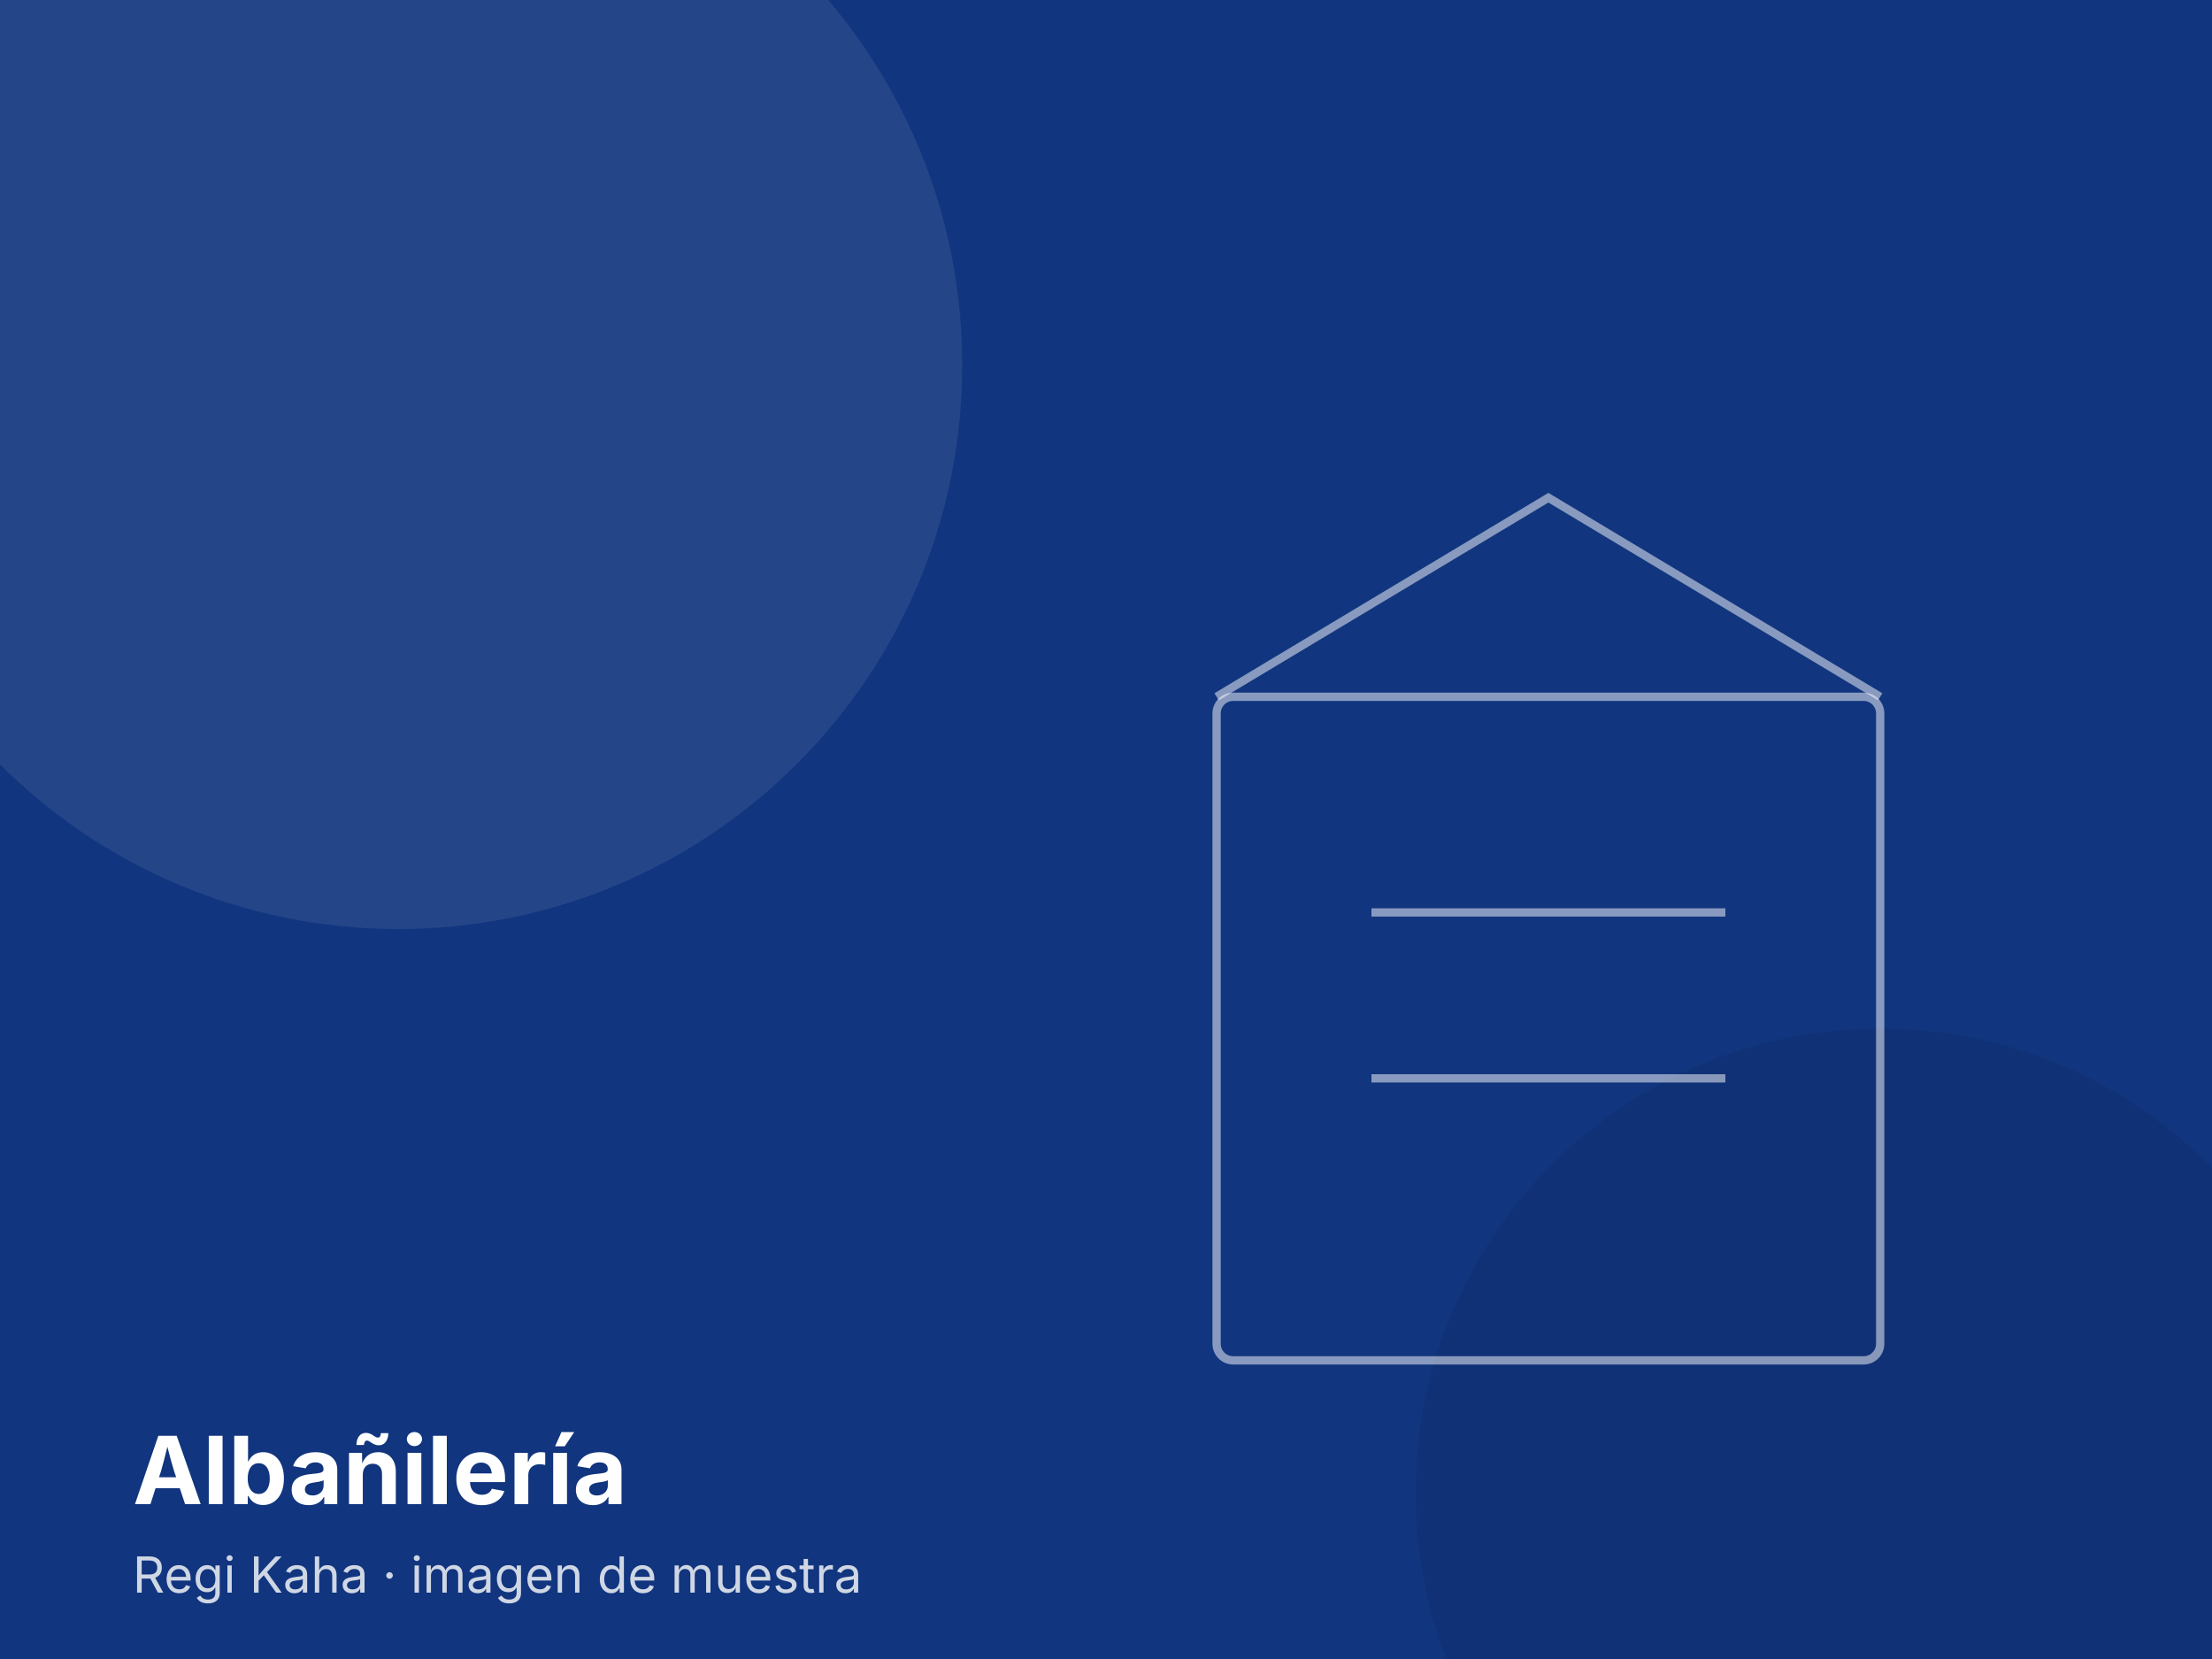
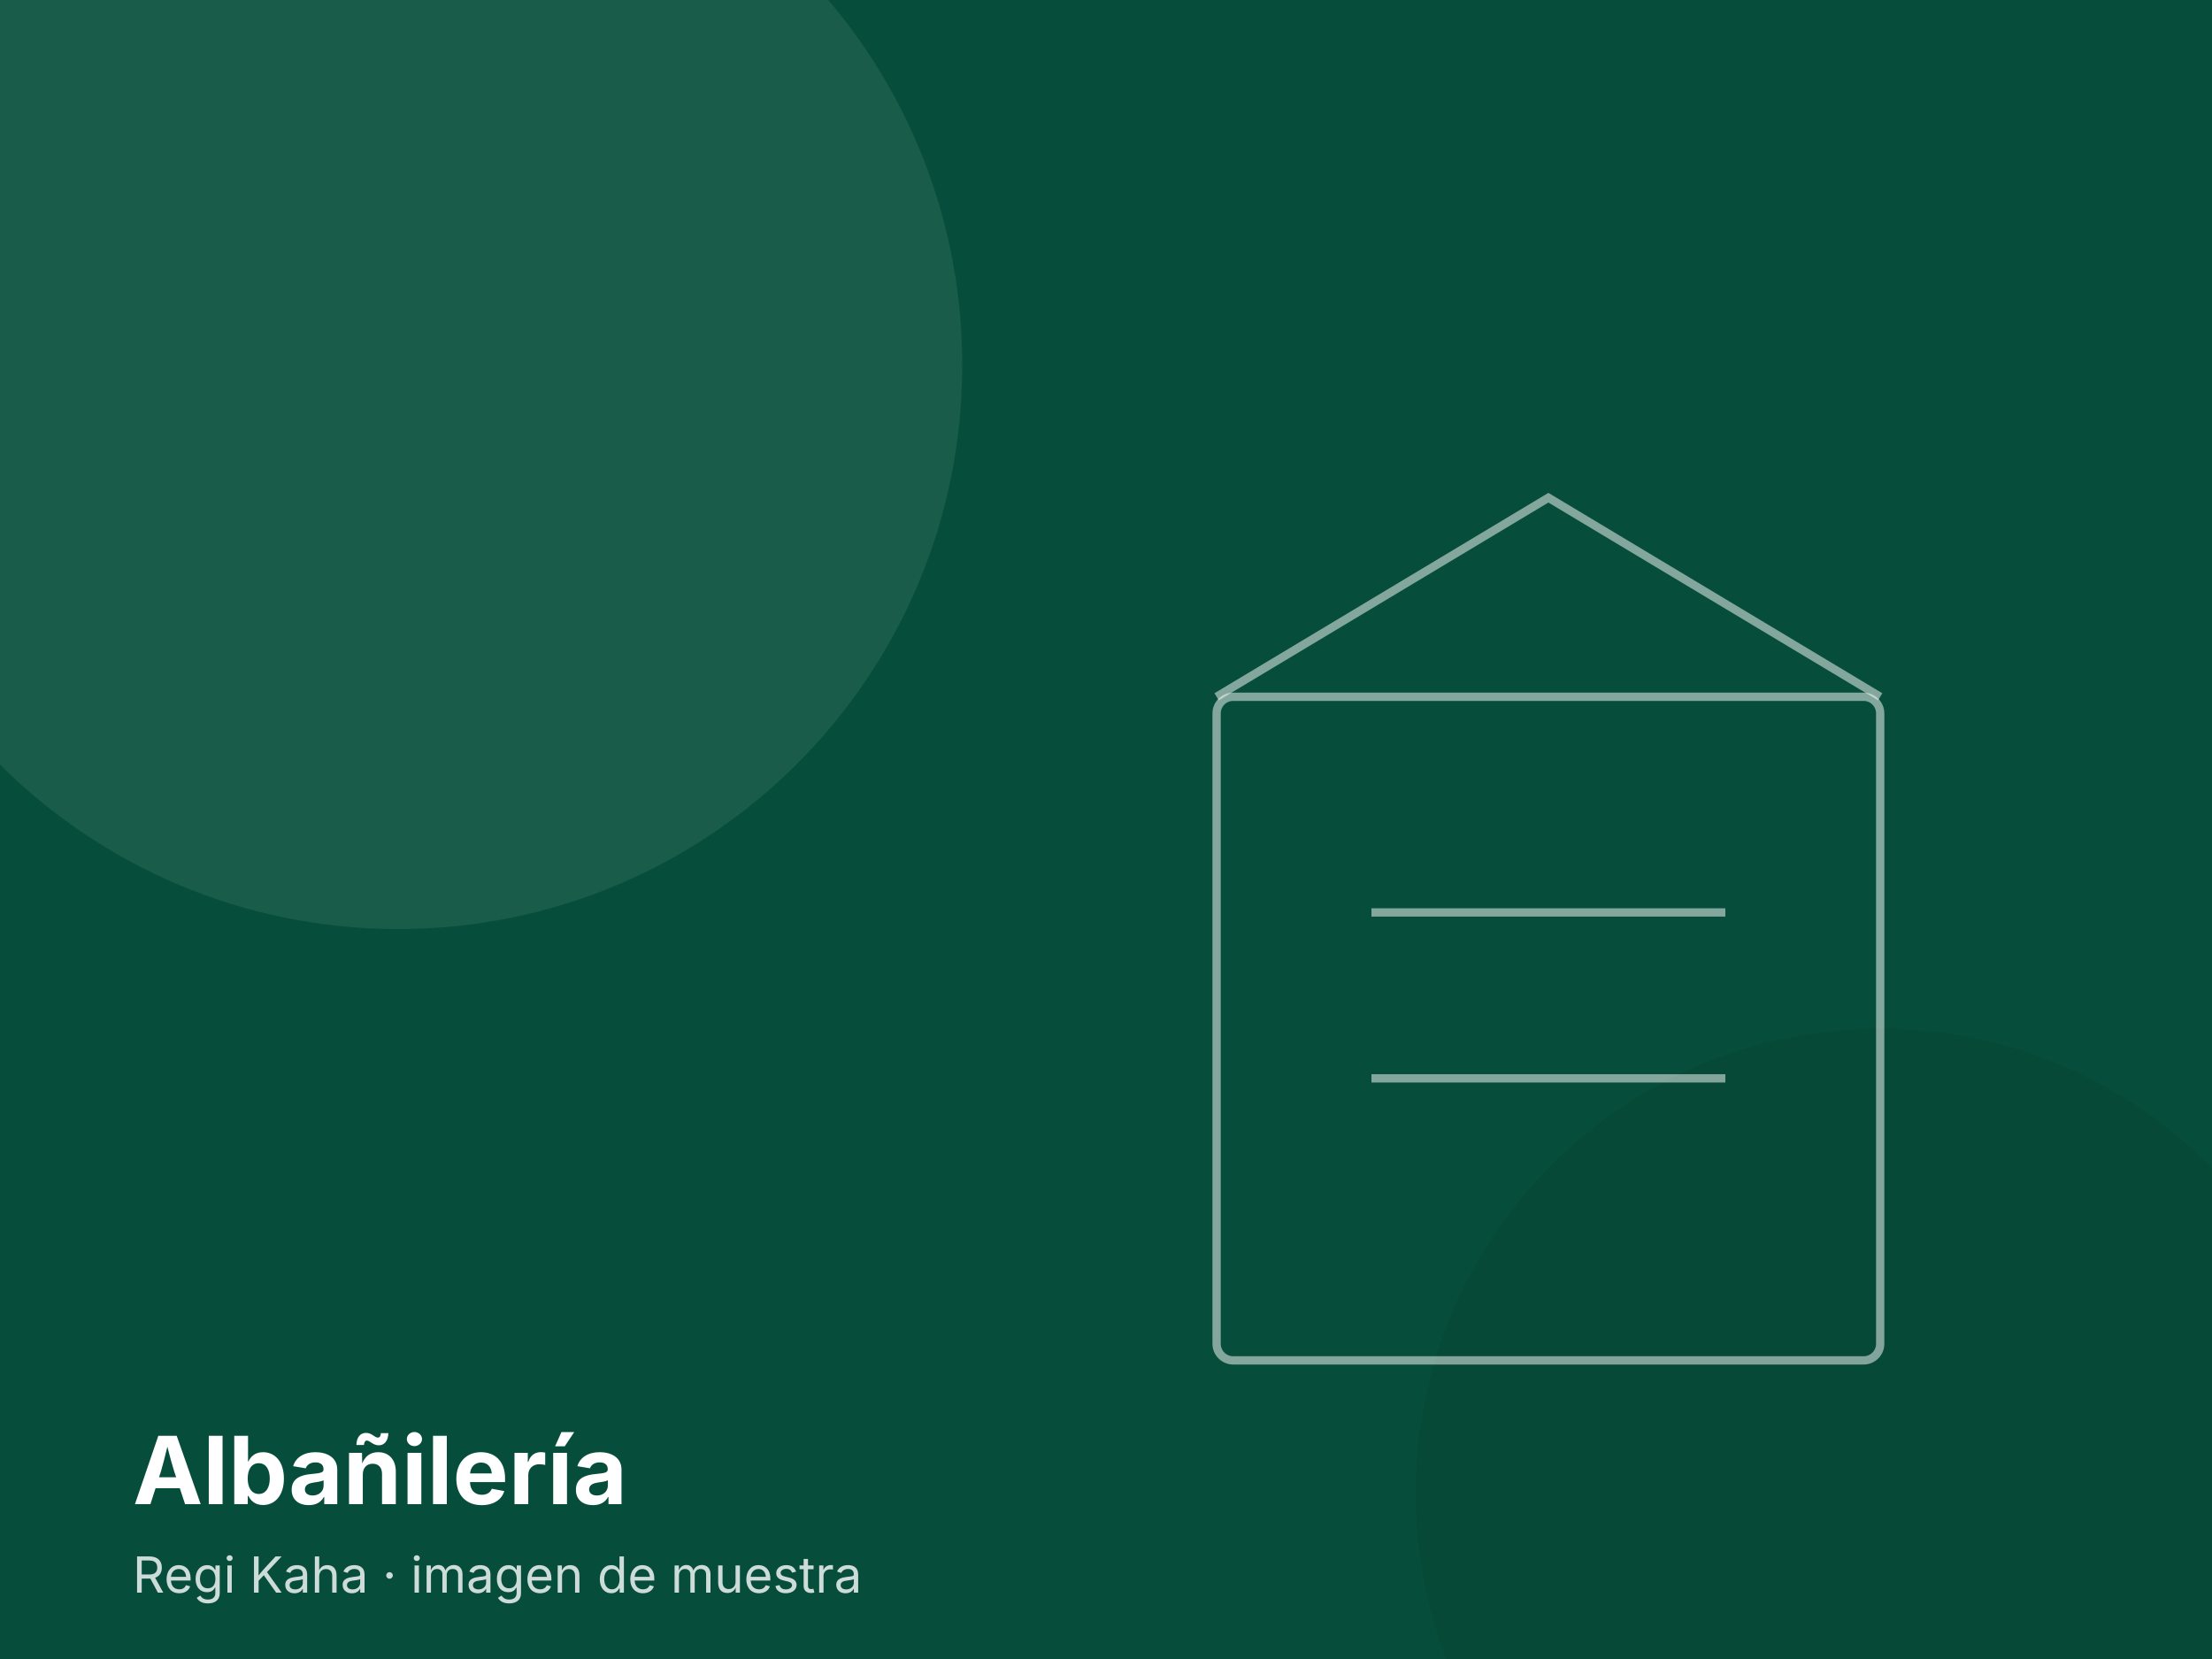
<svg xmlns="http://www.w3.org/2000/svg" width="800" height="600" viewBox="0 0 800 600">
  <defs>
    <linearGradient id="cg" gradientTransform="rotate(207)">
-       <stop offset="0" stop-color="#11357E" />
-       <stop offset="0.55" stop-color="#1F6FE0" />
-       <stop offset="1" stop-color="#3FB0F5" />
+       <stop offset="0" stop-color="#064E3B" />
+       <stop offset="0.55" stop-color="#0F766E" />
+       <stop offset="1" stop-color="#14B8A6" />
    </linearGradient>
  </defs>
  <rect width="800" height="600" fill="url(#cg)" />
  <circle cx="144" cy="132" r="204" fill="rgba(255,255,255,0.08)" />
  <circle cx="680" cy="540" r="168" fill="rgba(0,0,0,0.07)" />
  <g stroke="rgba(255,255,255,0.5)" stroke-width="3" fill="none">
    <rect x="440" y="252" width="240" height="240" rx="6" />
    <path d="M440 252 L560 180 L680 252" />
    <line x1="496" y1="330" x2="624" y2="330" />
    <line x1="496" y1="390" x2="624" y2="390" />
  </g>
  <text x="48" y="544" font-family="Inter, sans-serif" font-size="34" font-weight="700" fill="#fff">Albañilería</text>
  <text x="48" y="576" font-family="Inter, sans-serif" font-size="18" fill="rgba(255,255,255,0.8)">Regi Kaha · imagen de muestra</text>
</svg>
